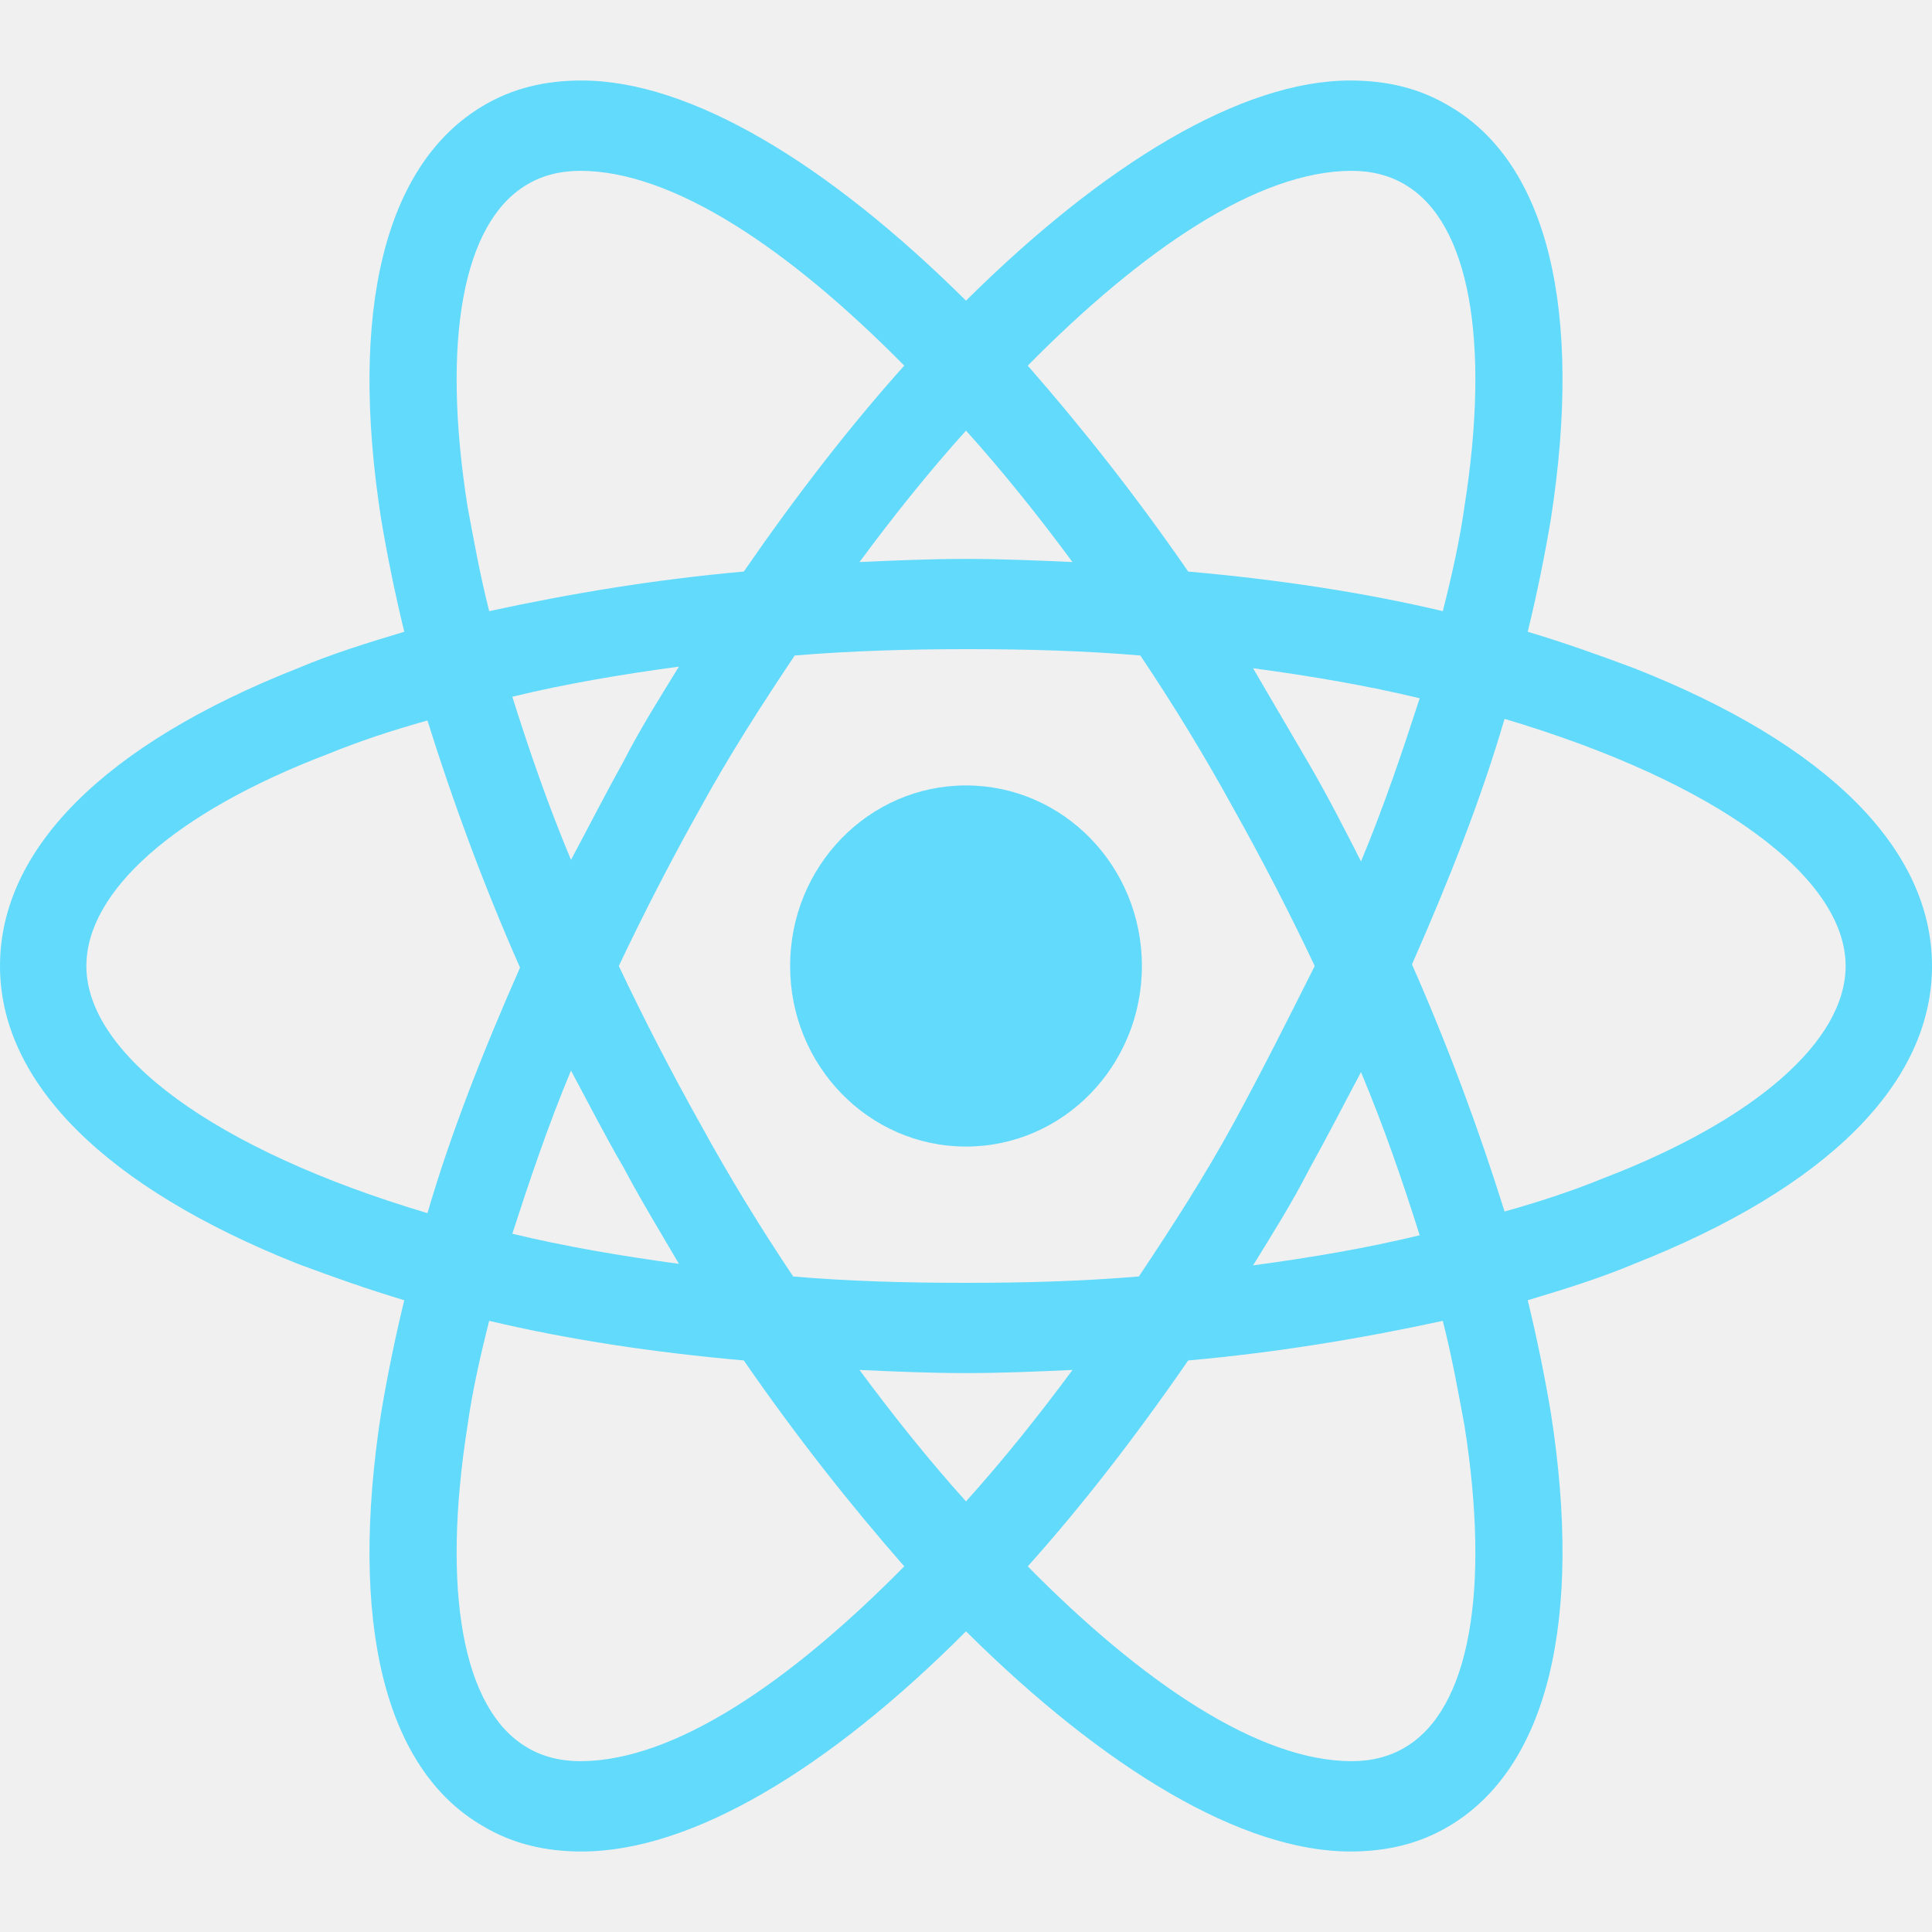
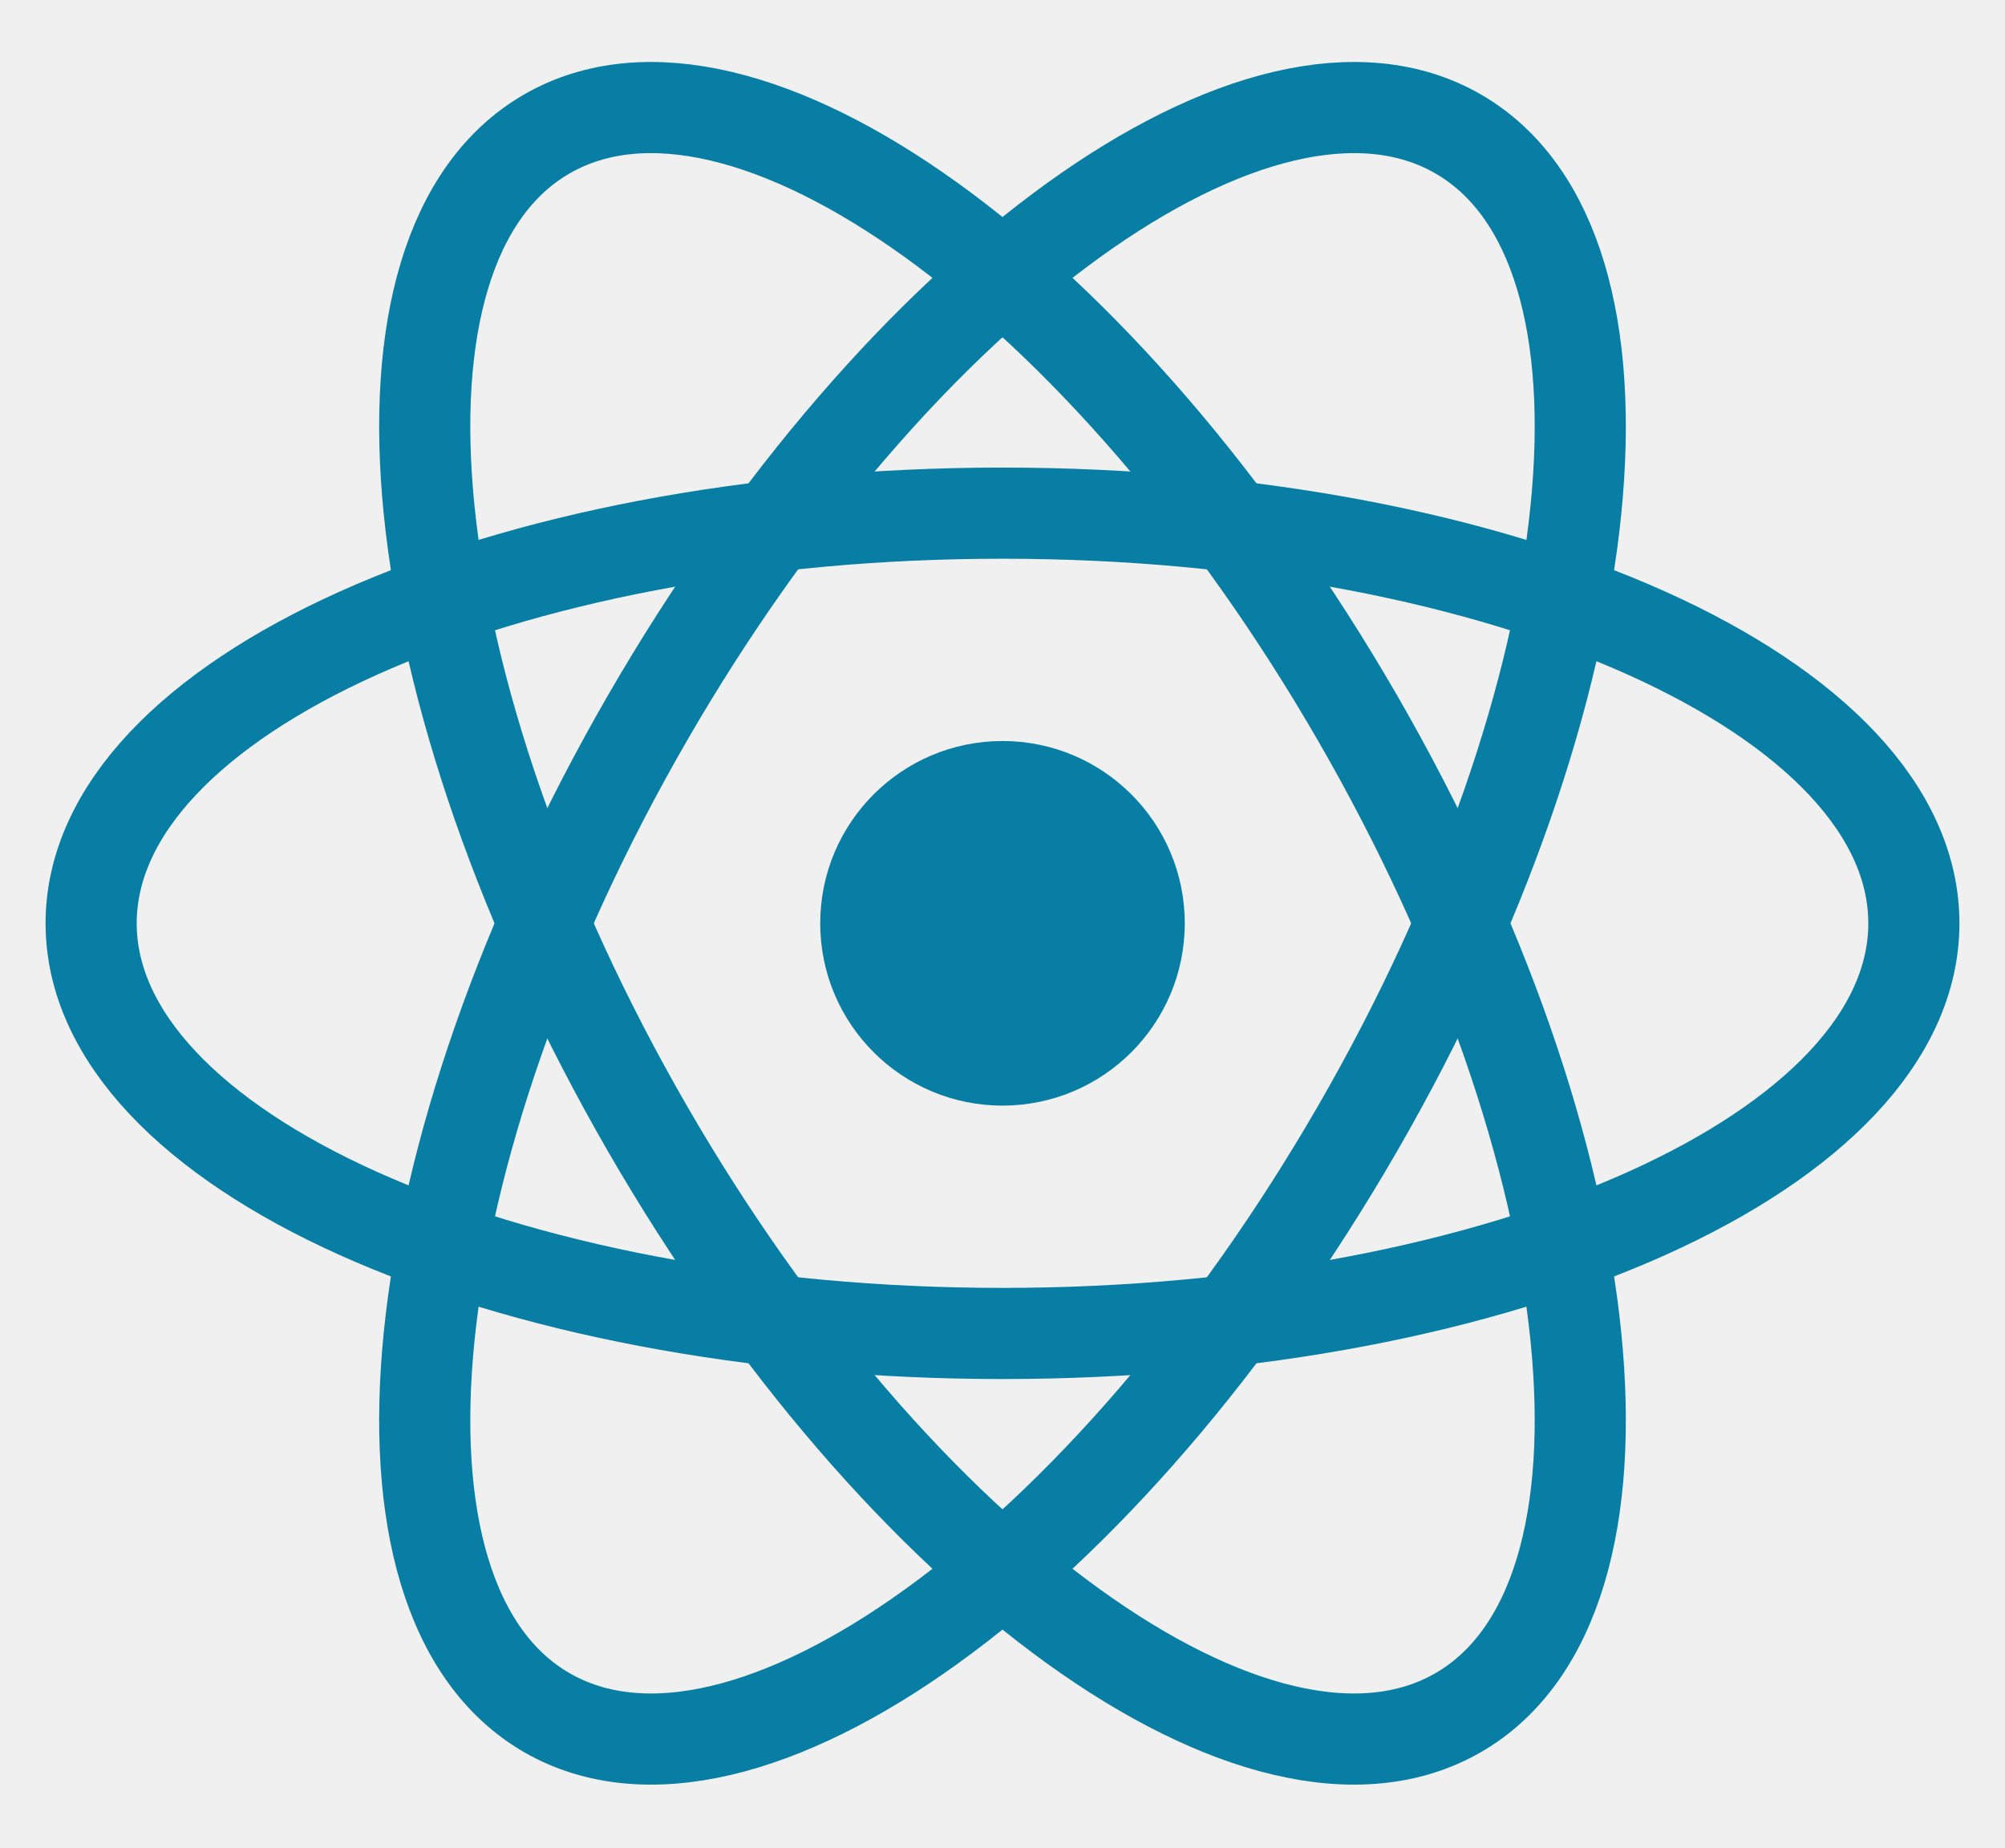
- <svg xmlns="http://www.w3.org/2000/svg" width="24" height="24" viewBox="0 0 24 24" fill="none">
-   <g clip-path="url(#clip0_521_705)">
-     <path d="M12 14.243C13.207 14.243 14.185 13.239 14.185 12C14.185 10.761 13.207 9.757 12 9.757C10.793 9.757 9.815 10.761 9.815 12C9.815 13.239 10.793 14.243 12 14.243Z" fill="#61DAFB" />
-     <path d="M20.3 8.301C19.879 8.143 19.438 7.986 18.978 7.848C19.093 7.376 19.189 6.903 19.265 6.451C19.668 3.853 19.227 2.023 18 1.315C17.636 1.098 17.233 1 16.773 1C15.431 1 13.725 2.023 12 3.735C10.275 2.023 8.569 1 7.227 1C6.767 1 6.364 1.098 6 1.315C4.773 2.043 4.332 3.873 4.735 6.451C4.811 6.903 4.907 7.376 5.022 7.848C4.562 7.986 4.121 8.123 3.7 8.301C1.304 9.245 0 10.544 0 12C0 13.456 1.323 14.755 3.7 15.7C4.121 15.857 4.562 16.014 5.022 16.152C4.907 16.624 4.811 17.097 4.735 17.549C4.332 20.147 4.773 21.977 6 22.685C6.364 22.902 6.767 23 7.227 23C8.588 23 10.294 21.977 12 20.265C13.725 21.977 15.431 23 16.773 23C17.233 23 17.636 22.902 18 22.685C19.227 21.957 19.668 20.127 19.265 17.549C19.189 17.097 19.093 16.624 18.978 16.152C19.438 16.014 19.879 15.877 20.3 15.7C22.697 14.755 24 13.456 24 12C24 10.544 22.697 9.245 20.3 8.301ZM17.463 2.299C18.249 2.771 18.518 4.227 18.192 6.293C18.134 6.707 18.038 7.14 17.923 7.592C16.927 7.356 15.872 7.199 14.76 7.1C14.109 6.156 13.438 5.309 12.767 4.542C14.185 3.106 15.623 2.122 16.792 2.122C17.041 2.122 17.272 2.181 17.463 2.299ZM15.316 13.968C14.971 14.598 14.569 15.227 14.147 15.857C13.438 15.916 12.728 15.936 12 15.936C11.252 15.936 10.543 15.916 9.853 15.857C9.431 15.227 9.048 14.598 8.703 13.968C8.339 13.318 7.994 12.649 7.687 12C7.994 11.351 8.339 10.682 8.703 10.032C9.048 9.402 9.45 8.773 9.872 8.143C10.582 8.084 11.291 8.064 12.019 8.064C12.767 8.064 13.476 8.084 14.166 8.143C14.588 8.773 14.971 9.402 15.316 10.032C15.681 10.682 16.026 11.351 16.332 12C16.006 12.649 15.681 13.299 15.316 13.968ZM16.907 13.318C17.195 14.007 17.425 14.676 17.636 15.345C16.984 15.503 16.294 15.621 15.566 15.719C15.796 15.345 16.045 14.952 16.256 14.539C16.486 14.125 16.697 13.712 16.907 13.318ZM12 18.651C11.54 18.14 11.099 17.589 10.677 17.018C11.118 17.038 11.559 17.057 12 17.057C12.441 17.057 12.882 17.038 13.323 17.018C12.901 17.589 12.46 18.14 12 18.651ZM8.434 15.7C7.706 15.601 7.016 15.483 6.364 15.326C6.575 14.676 6.805 13.988 7.093 13.299C7.304 13.692 7.514 14.105 7.744 14.499C7.974 14.932 8.204 15.306 8.434 15.7ZM7.093 10.682C6.805 9.993 6.575 9.324 6.364 8.655C7.016 8.497 7.706 8.379 8.434 8.281C8.204 8.655 7.955 9.048 7.744 9.462C7.514 9.875 7.304 10.288 7.093 10.682ZM12 5.349C12.46 5.86 12.901 6.411 13.323 6.982C12.882 6.962 12.441 6.943 12 6.943C11.559 6.943 11.118 6.962 10.677 6.982C11.099 6.411 11.54 5.86 12 5.349ZM16.256 9.481L15.566 8.301C16.294 8.399 16.984 8.517 17.636 8.674C17.425 9.324 17.195 10.012 16.907 10.701C16.697 10.288 16.486 9.875 16.256 9.481ZM5.808 6.293C5.482 4.227 5.751 2.771 6.537 2.299C6.728 2.181 6.958 2.122 7.208 2.122C8.358 2.122 9.796 3.086 11.233 4.542C10.562 5.29 9.891 6.156 9.24 7.1C8.128 7.199 7.073 7.376 6.077 7.592C5.962 7.14 5.885 6.707 5.808 6.293ZM1.073 12C1.073 11.075 2.166 10.091 4.083 9.363C4.466 9.206 4.888 9.068 5.31 8.95C5.617 9.934 6 10.977 6.46 12.02C6 13.063 5.597 14.086 5.31 15.07C2.665 14.283 1.073 13.102 1.073 12ZM6.537 21.701C5.751 21.229 5.482 19.773 5.808 17.707C5.866 17.293 5.962 16.86 6.077 16.408C7.073 16.644 8.128 16.801 9.24 16.9C9.891 17.844 10.562 18.691 11.233 19.458C9.815 20.895 8.377 21.878 7.208 21.878C6.958 21.878 6.728 21.819 6.537 21.701ZM18.192 17.707C18.518 19.773 18.249 21.229 17.463 21.701C17.272 21.819 17.041 21.878 16.792 21.878C15.642 21.878 14.204 20.914 12.767 19.458C13.438 18.71 14.109 17.844 14.76 16.9C15.872 16.801 16.927 16.624 17.923 16.408C18.038 16.86 18.115 17.293 18.192 17.707ZM19.917 14.637C19.534 14.794 19.112 14.932 18.69 15.05C18.383 14.066 18 13.023 17.54 11.98C18 10.937 18.403 9.914 18.69 8.93C21.335 9.717 22.927 10.898 22.927 12C22.927 12.925 21.815 13.909 19.917 14.637Z" fill="#61DAFB" />
+ <svg xmlns="http://www.w3.org/2000/svg" fill="none" viewBox="-11 -10.13 22 20.27">
+   <circle r="2" fill="#087ea4" />
+   <g stroke="#087ea4">
+     <ellipse rx="10" ry="4.5" />
+     <ellipse rx="10" ry="4.5" transform="rotate(60)" />
+     <ellipse rx="10" ry="4.5" transform="rotate(120)" />
  </g>
-   <defs>
-     <clipPath id="clip0_521_705">
-       <rect width="24" height="24" fill="white" />
-     </clipPath>
-   </defs>
</svg>
